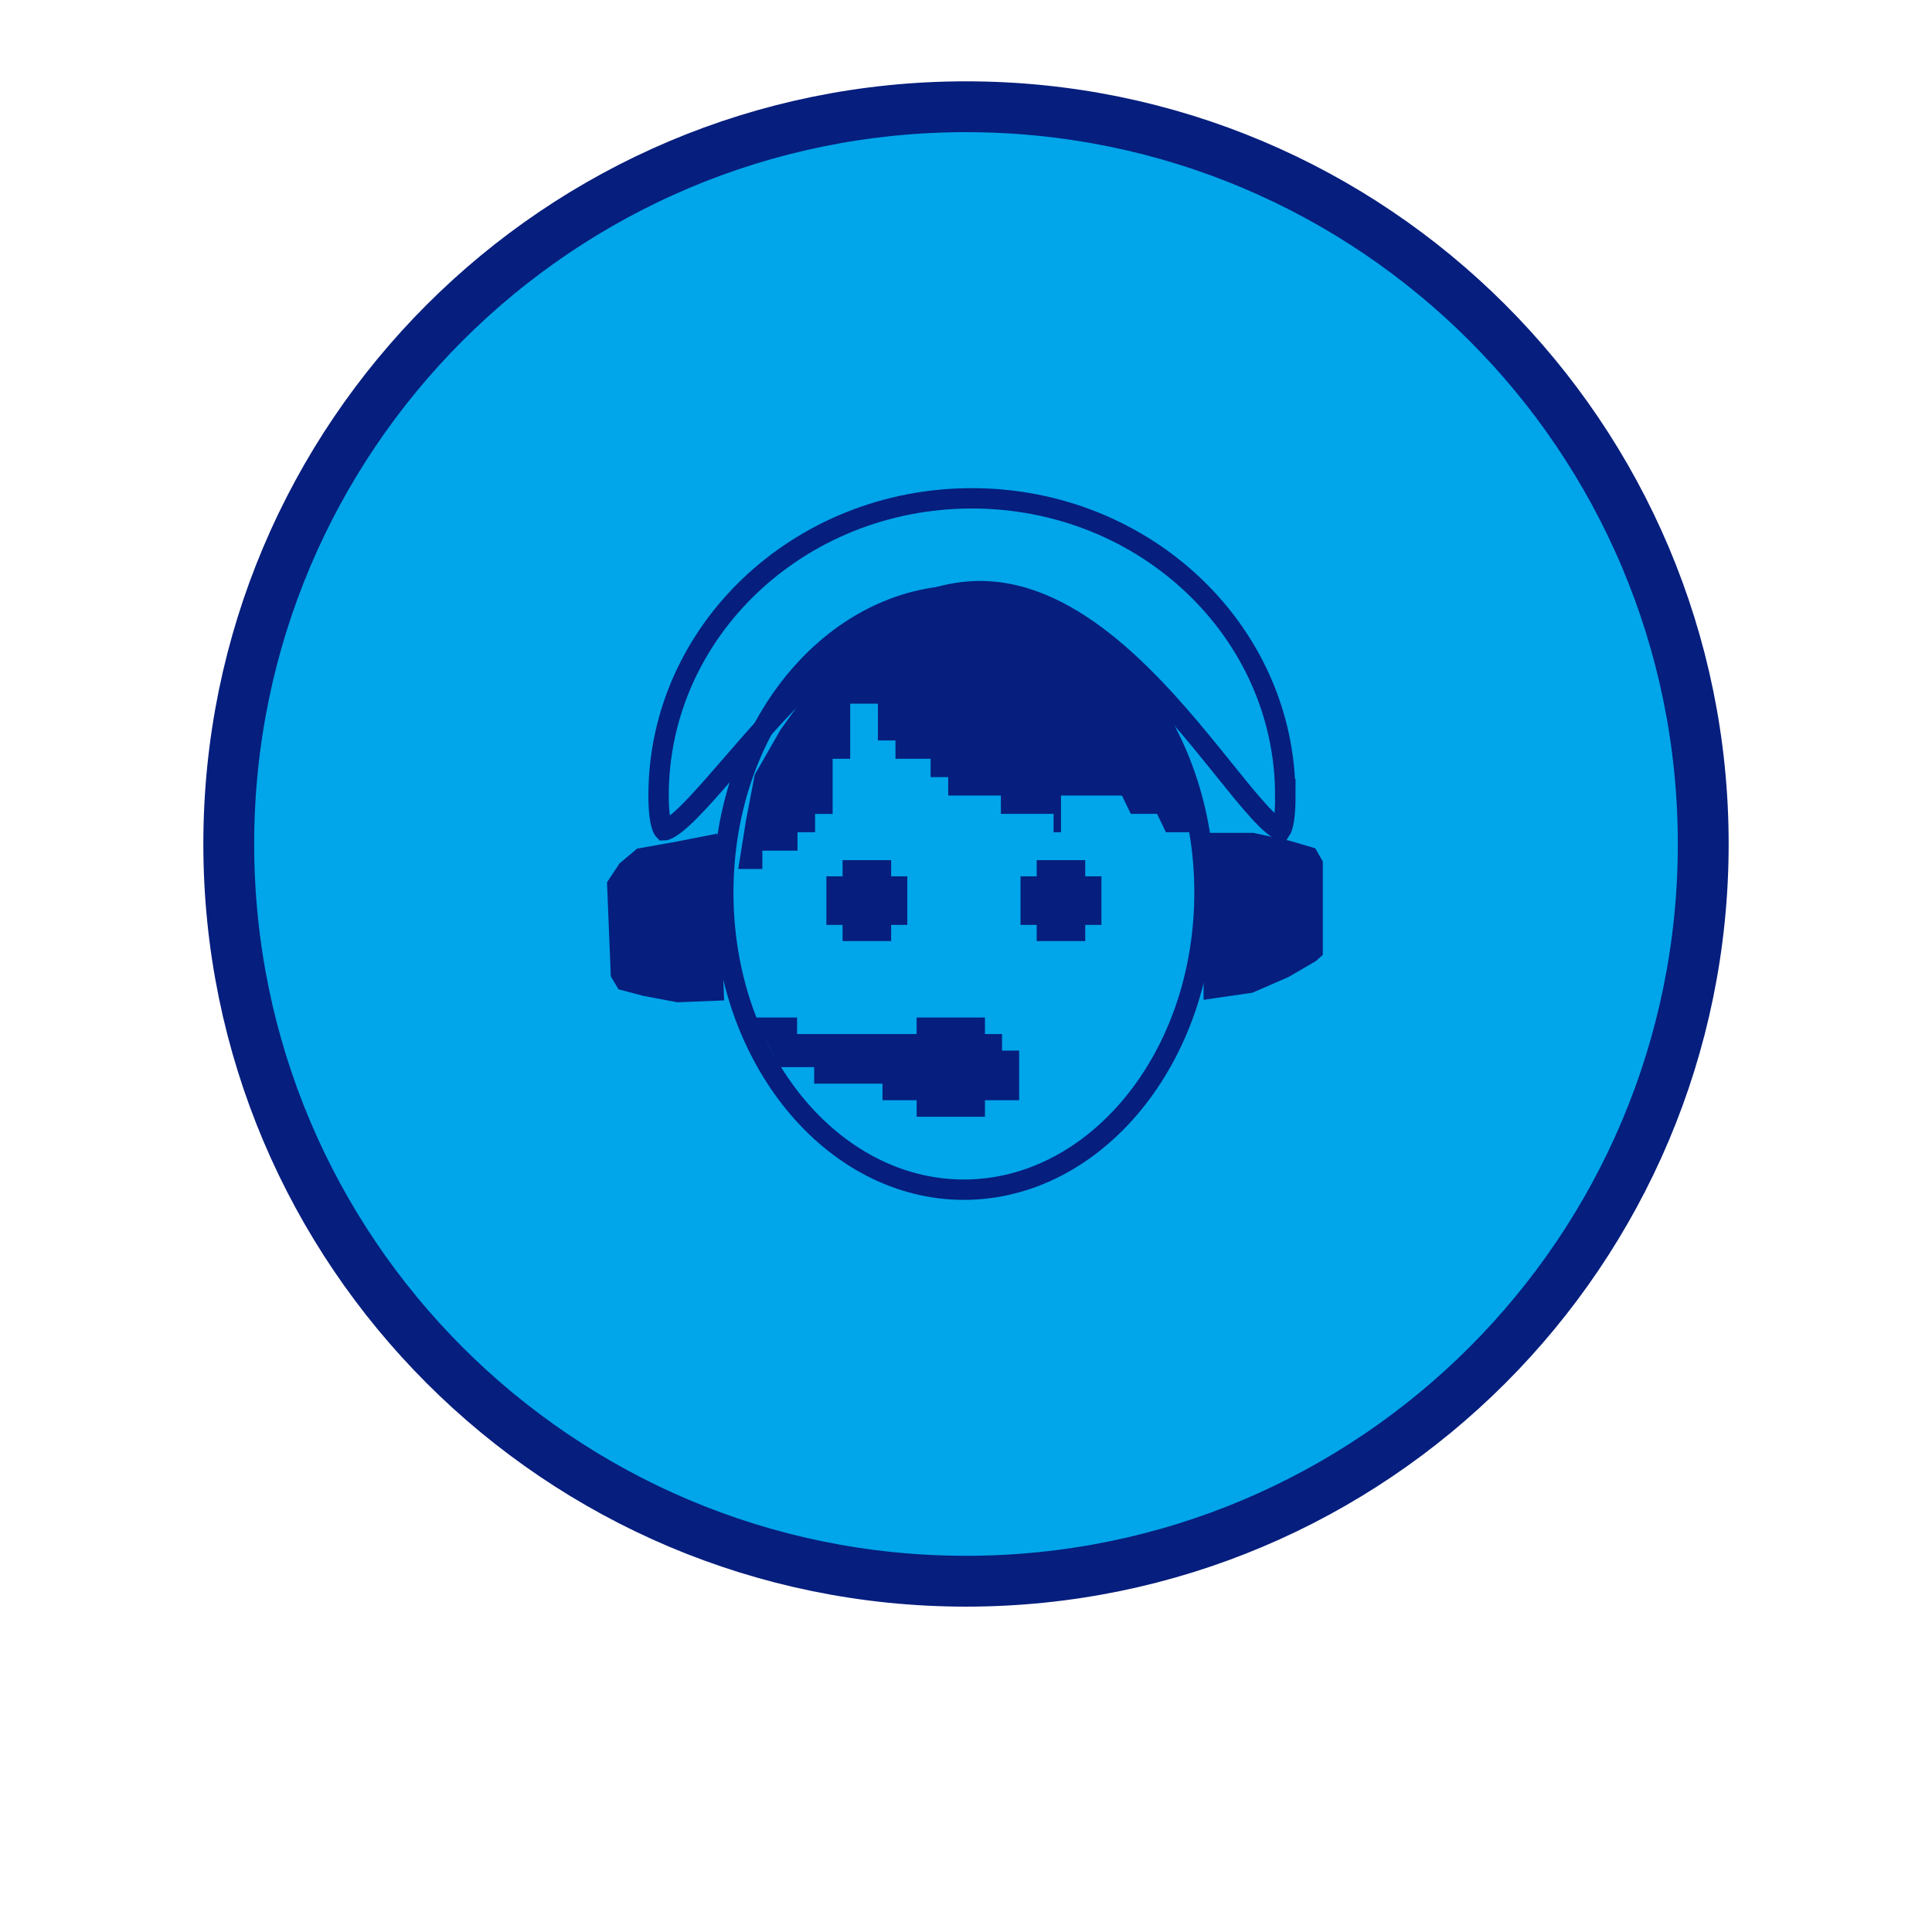
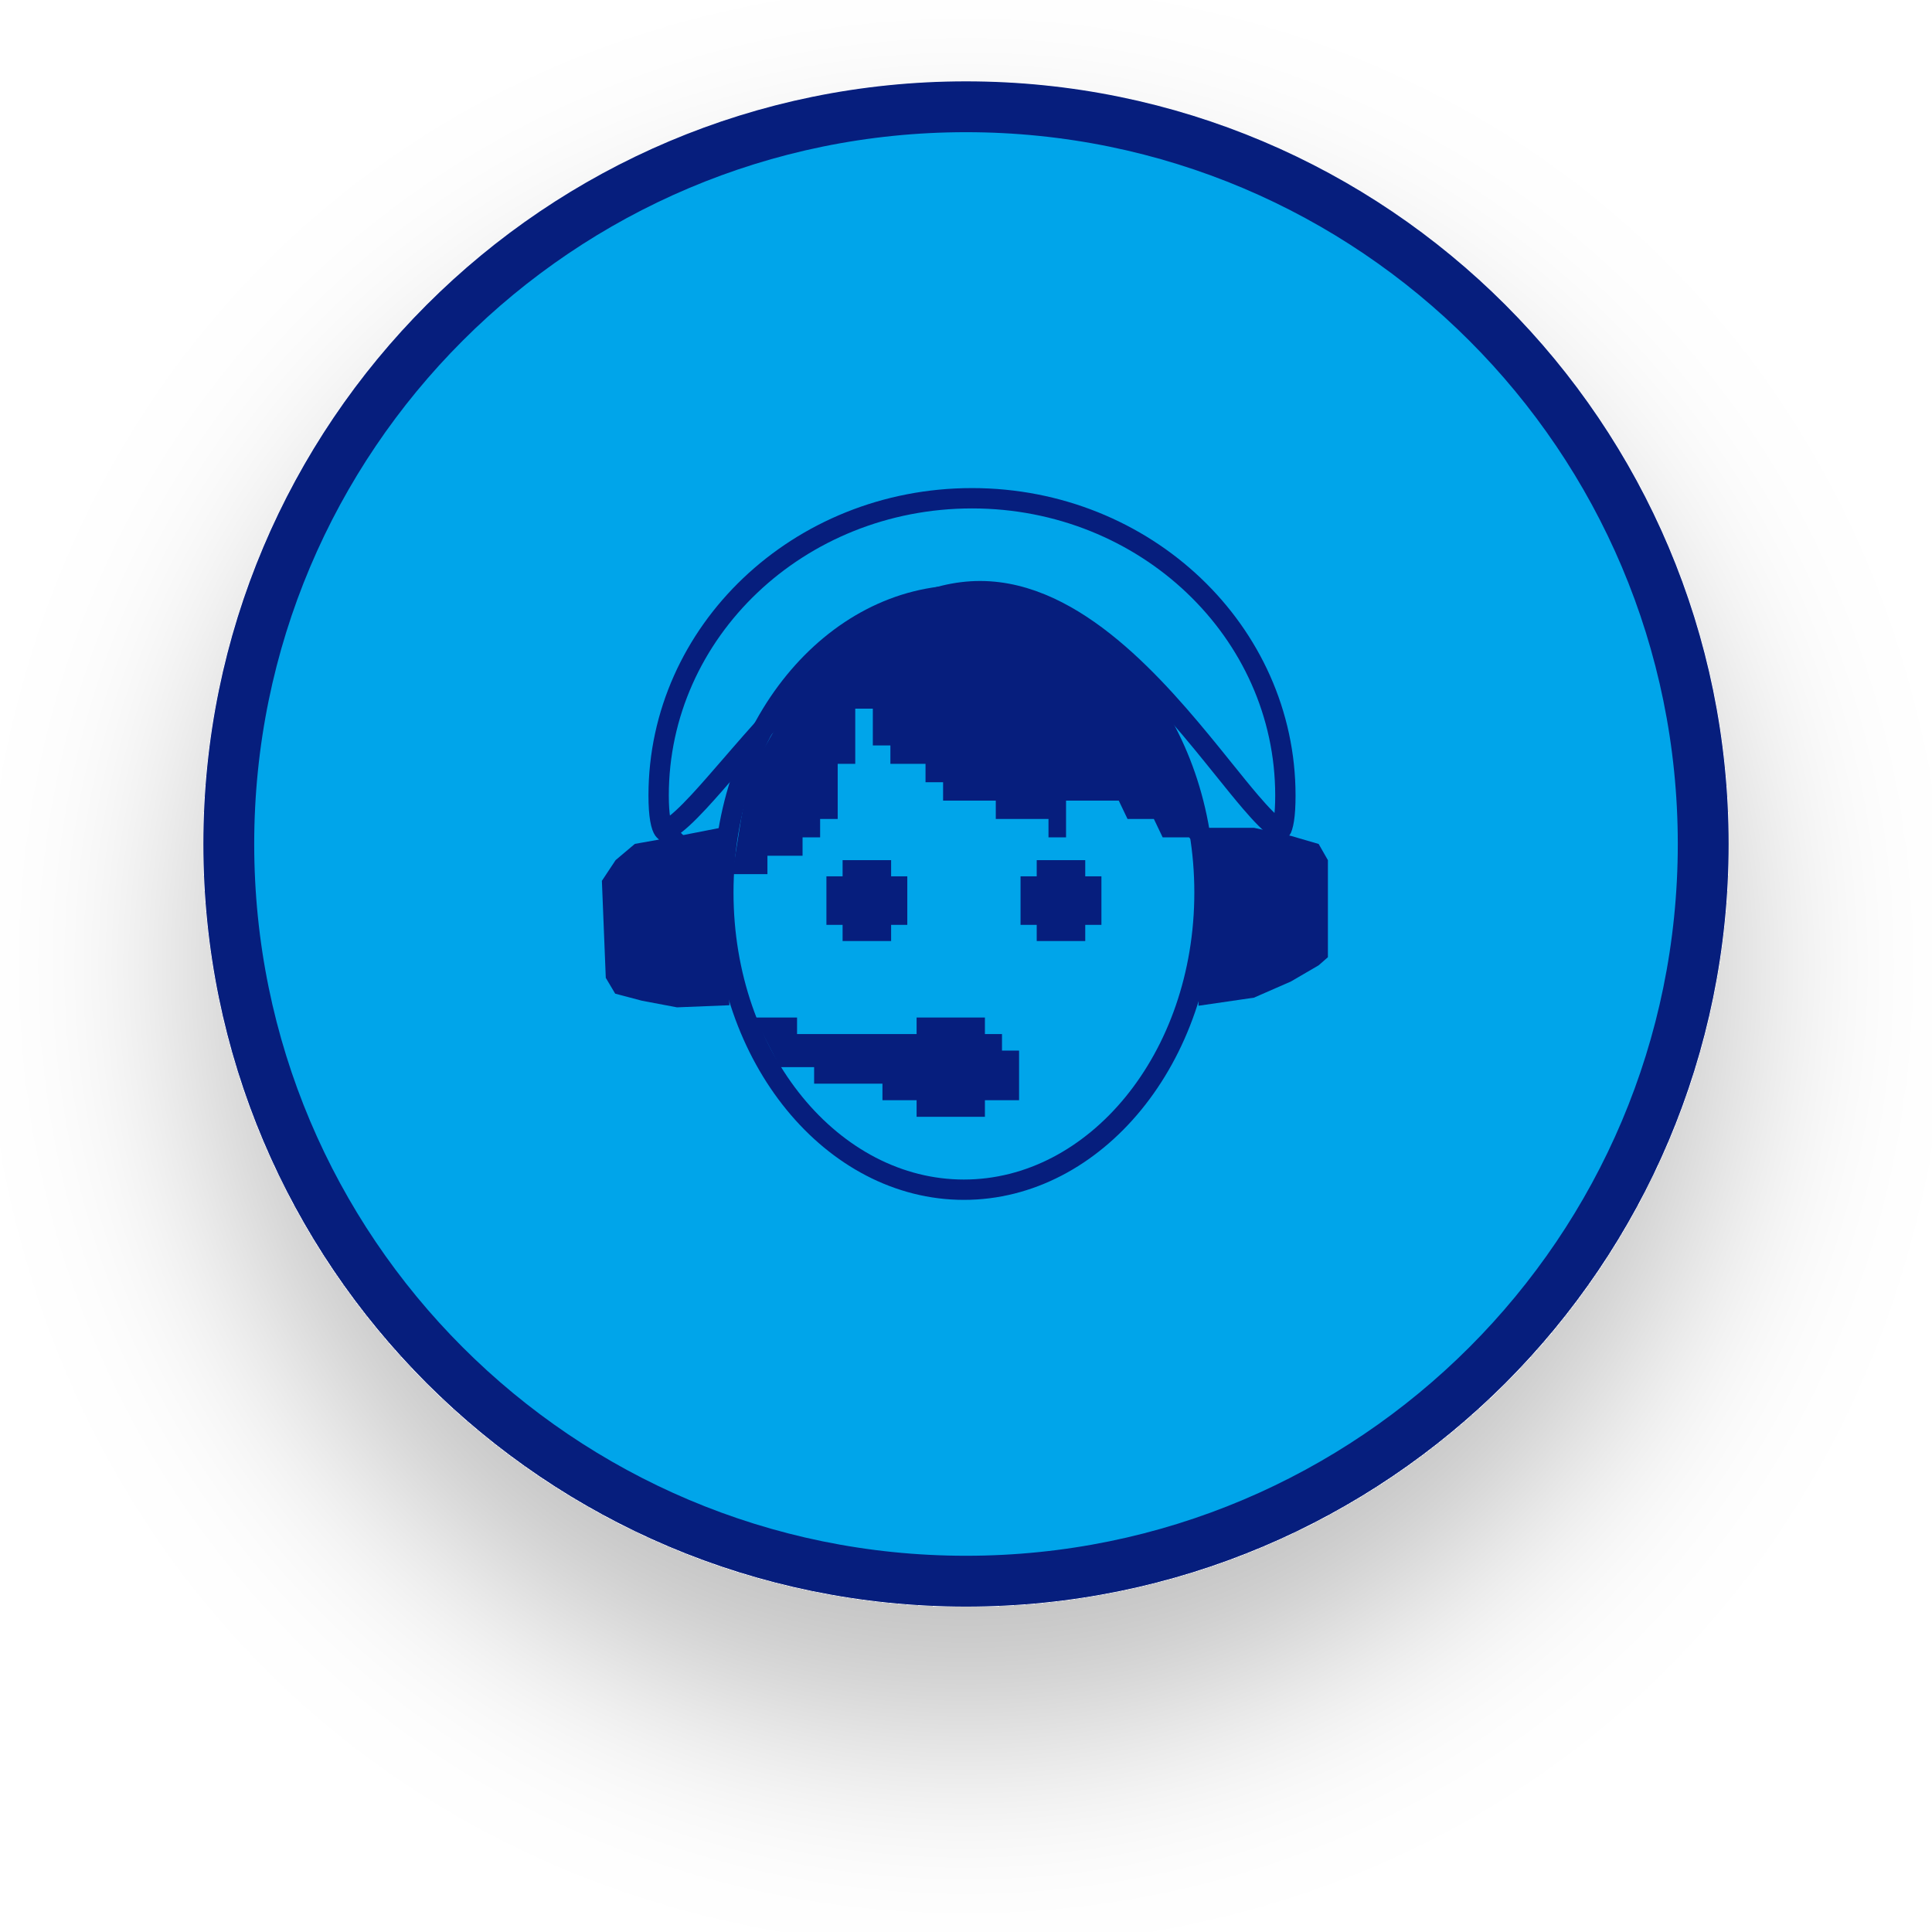
- <svg xmlns="http://www.w3.org/2000/svg" version="1.1" width="32" height="32" viewBox="0 0 32 32">
-   <path fill="#00a5ea" stroke="#061e7d" stroke-linejoin="miter" stroke-linecap="butt" stroke-miterlimit="4" stroke-width="0.842" d="M28.211 13.979c0 6.744-5.467 12.211-12.211 12.211s-12.211-5.467-12.211-12.211c0-6.744 5.467-12.211 12.211-12.211s12.211 5.467 12.211 12.211z" />
-   <path fill="none" stroke="#061e7d" stroke-linejoin="miter" stroke-linecap="butt" stroke-miterlimit="4" stroke-width="0.337" d="M19.95 14.783c0 2.752-1.815 4.922-3.985 4.922s-3.985-2.17-3.985-4.922c0-2.752 1.814-4.922 3.985-4.922s3.985 2.17 3.985 4.922z" />
-   <path fill="none" stroke="#061e7d" stroke-linejoin="miter" stroke-linecap="butt" stroke-miterlimit="4" stroke-width="0.337" d="M21.29 13.175c0 0.171-0.009 0.303-0.024 0.401-0.016 0.1-0.036 0.152-0.051 0.175-0.011-0.004-0.032-0.012-0.064-0.033-0.107-0.070-0.251-0.217-0.437-0.434-0.134-0.156-0.281-0.339-0.442-0.539-0.059-0.074-0.121-0.15-0.185-0.229-0.468-0.578-1.038-1.255-1.681-1.788-0.641-0.531-1.375-0.937-2.172-0.937s-1.547 0.404-2.212 0.934c-0.667 0.532-1.27 1.208-1.772 1.786-0.050 0.057-0.098 0.113-0.146 0.168-0.194 0.224-0.371 0.428-0.53 0.599-0.201 0.216-0.36 0.364-0.479 0.436-0.057 0.034-0.088 0.040-0.097 0.040-0.001-0.001-0.004-0.004-0.007-0.008-0.016-0.022-0.039-0.073-0.056-0.172-0.017-0.097-0.027-0.228-0.027-0.398 0-2.711 2.316-4.922 5.19-4.922s5.19 2.212 5.19 4.922zM11.001 13.756c0 0-0-0-0-0l0 0z" />
-   <path fill="#061e7d" d="M19.935 13.795h0.825l0.601 0.131 0.424 0.124 0.125 0.219v1.547l-0.118 0.104-0.448 0.261-0.598 0.261-0.811 0.118v-2.766z" />
-   <path fill="#061e7d" d="M11.115 13.957v0l0.768-0.15 0.111 2.763-0.775 0.031-0.572-0.108-0.403-0.107-0.127-0.214-0.063-1.558 0.206-0.311 0.292-0.247 0.562-0.1z" />
-   <path fill="#061e7d" d="M19.326 12.383l0.468 1.469-0.039-0.041-0.025-0.026h-0.419l-0.146-0.305h-0.436l-0.146-0.304h-1.010v0.609h-0.122v-0.305h-0.873v-0.304h-0.873v-0.304h-0.291v-0.304h-0.582v-0.304h-0.291v-0.609h-0.459v0.913h-0.291v0.913h-0.291v0.304h-0.291v0.304h-0.582v0.304h-0.399l0.13-0.815 0.143-0.746 0.427-0.745 0.43-0.601 0.716-0.749 0.713-0.447 0.705-0.295h0.847l0.707 0.148 0.85 0.445 0.858 0.897 0.571 0.897z" />
-   <path fill="#061e7d" d="M13.202 17.127h1.98v-0.274h1.132v0.274h0.283v0.274h0.283v0.822h-0.566v0.274h-1.131v-0.274h-0.566v-0.274h-1.132v-0.274h-0.566l-0.424-0.822h0.707v0.274z" />
-   <path fill="#061e7d" d="M13.956 14.247h0.804v0.268h0.268v0.804h-0.268v0.268h-0.804v-0.268h-0.268v-0.804h0.268v-0.268z" />
-   <path fill="#061e7d" d="M17.171 14.247h0.804v0.268h0.268v0.804h-0.268v0.268h-0.804v-0.268h-0.268v-0.804h0.268v-0.268z" />
+ <svg xmlns="http://www.w3.org/2000/svg" width="190" height="190" viewBox="0 0 190 190" fill="none">
+   <g filter="url(#filter0_d_3_307)">
+     <circle cx="95" cy="83" r="72.5" fill="#00A5EA" stroke="#061E7D" stroke-width="5" />
+     <path d="M118.455 87.773C118.455 104.114 107.681 117 94.795 117C81.91 117 71.136 104.114 71.136 87.773C71.136 71.431 81.91 58.545 94.795 58.545C107.681 58.545 118.455 71.431 118.455 87.773Z" stroke="#061E7D" stroke-width="2" />
+     <path d="M126.409 78.227C126.409 79.243 126.358 80.025 126.266 80.609C126.173 81.202 126.05 81.51 125.962 81.649C125.894 81.627 125.771 81.575 125.581 81.451C124.948 81.035 124.09 80.162 122.986 78.873C122.193 77.946 121.32 76.862 120.36 75.67C120.007 75.231 119.642 74.778 119.264 74.312C116.484 70.882 113.101 66.86 109.285 63.697C105.479 60.542 101.12 58.136 96.386 58.136C91.658 58.136 87.203 60.537 83.254 63.685C79.293 66.843 75.712 70.859 72.735 74.286C72.44 74.625 72.152 74.958 71.871 75.284C70.718 76.616 69.67 77.826 68.726 78.843C67.533 80.127 66.59 81.007 65.884 81.429C65.544 81.632 65.365 81.664 65.306 81.665C65.297 81.656 65.283 81.641 65.265 81.616C65.17 81.484 65.035 81.185 64.931 80.592C64.83 80.015 64.773 79.239 64.773 78.227C64.773 62.133 78.522 49 95.591 49C112.66 49 126.409 62.133 126.409 78.227ZM65.317 81.674C65.317 81.674 65.316 81.674 65.316 81.673L65.317 81.674Z" stroke="#061E7D" stroke-width="2" />
+     <path d="M118.364 81.909H123.264L126.831 82.689L129.348 83.423L130.091 84.724V93.909L129.389 94.524L126.728 96.076L123.179 97.629L118.364 98.331V81.909Z" fill="#061E7D" stroke="#061E7D" />
+     <path d="M65.993 82.867L65.993 82.867L66.002 82.866L70.553 81.975L71.213 98.379L66.614 98.564L63.219 97.922L60.824 97.287L60.07 96.017L59.698 86.767L60.919 84.923L62.655 83.459L65.993 82.867Z" fill="#061E7D" stroke="#061E7D" />
+     <path d="M114.747 73.524L117.526 82.248L117.293 82.004L117.145 81.849H116.932H116.068H114.656L113.928 80.326L113.792 80.041H113.477H112.613H111.201L110.473 78.518L110.337 78.234H110.022H104.839H104.339V78.734V81.849H103.612V80.541V80.041H103.112H101.384H99.657H98.429V78.734V78.234H97.929H94.474H93.247V76.926V76.426H92.747H91.519V75.118V74.618H91.019H89.292H88.064V73.31V72.81H87.564H86.337V71.502V69.694V69.194H85.837H84.109H83.609V69.694V71.502V74.618H82.382H81.882V75.118V80.041H80.654H80.154V80.541V81.849H78.927H78.427V82.349V83.657H77.199H75.472H74.972V84.157V85.465H72.603L73.373 80.628L74.219 76.198L76.757 71.773L79.312 68.206L81.879 65.52L83.564 63.757L87.795 61.1L91.983 59.347H97.014L101.214 60.226L106.262 62.868L111.354 68.196L114.747 73.524Z" fill="#061E7D" stroke="#061E7D" />
+     <path d="M78.385 101.693H90.142V100.066H96.86V101.693H98.54V103.32H100.219V108.201H96.86V109.828H90.142V108.201H88.462H86.783V106.574H80.064V104.947H76.705L74.186 100.066H78.385V101.693Z" fill="#061E7D" />
+     <path d="M82.864 84.591H84.454H87.636V86.182H89.227V90.954H87.636V92.545H82.864V90.954H81.273V86.182H82.864V84.591Z" fill="#061E7D" />
+     <path d="M101.955 84.591H103.545H106.727V86.182H108.318V90.954H106.727V92.545H101.955V90.954H100.364V86.182H101.955V84.591Z" fill="#061E7D" />
+   </g>
+   <defs>
+     <filter id="filter0_d_3_307" x="0" y="0" width="190" height="190" filterUnits="userSpaceOnUse" color-interpolation-filters="sRGB">
+       <feFlood flood-opacity="0" result="BackgroundImageFix" />
+       <feColorMatrix in="SourceAlpha" type="matrix" values="0 0 0 0 0 0 0 0 0 0 0 0 0 0 0 0 0 0 127 0" result="hardAlpha" />
+       <feOffset dy="12" />
+       <feGaussianBlur stdDeviation="10" />
+       <feComposite in2="hardAlpha" operator="out" />
+       <feColorMatrix type="matrix" values="0 0 0 0 0 0 0 0 0 0 0 0 0 0 0 0 0 0 0.25 0" />
+       <feBlend mode="normal" in2="BackgroundImageFix" result="effect1_dropShadow_3_307" />
+       <feBlend mode="normal" in="SourceGraphic" in2="effect1_dropShadow_3_307" result="shape" />
+     </filter>
+   </defs>
</svg>
